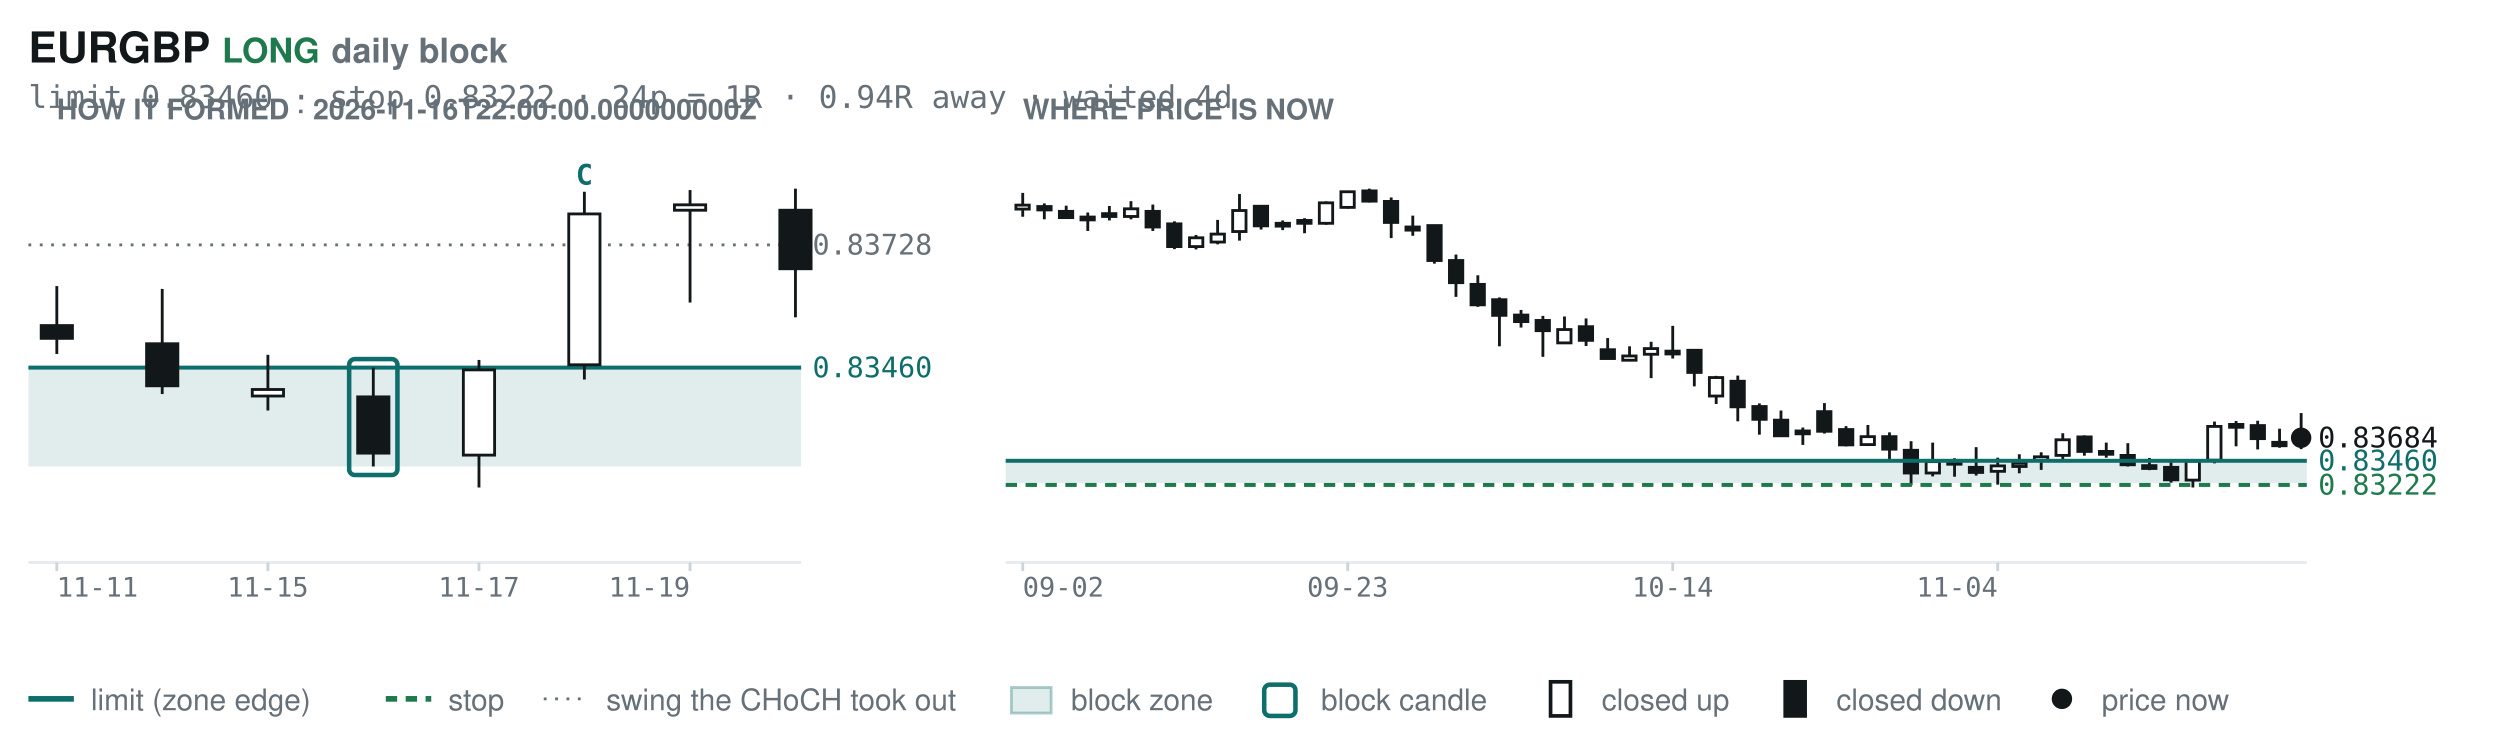
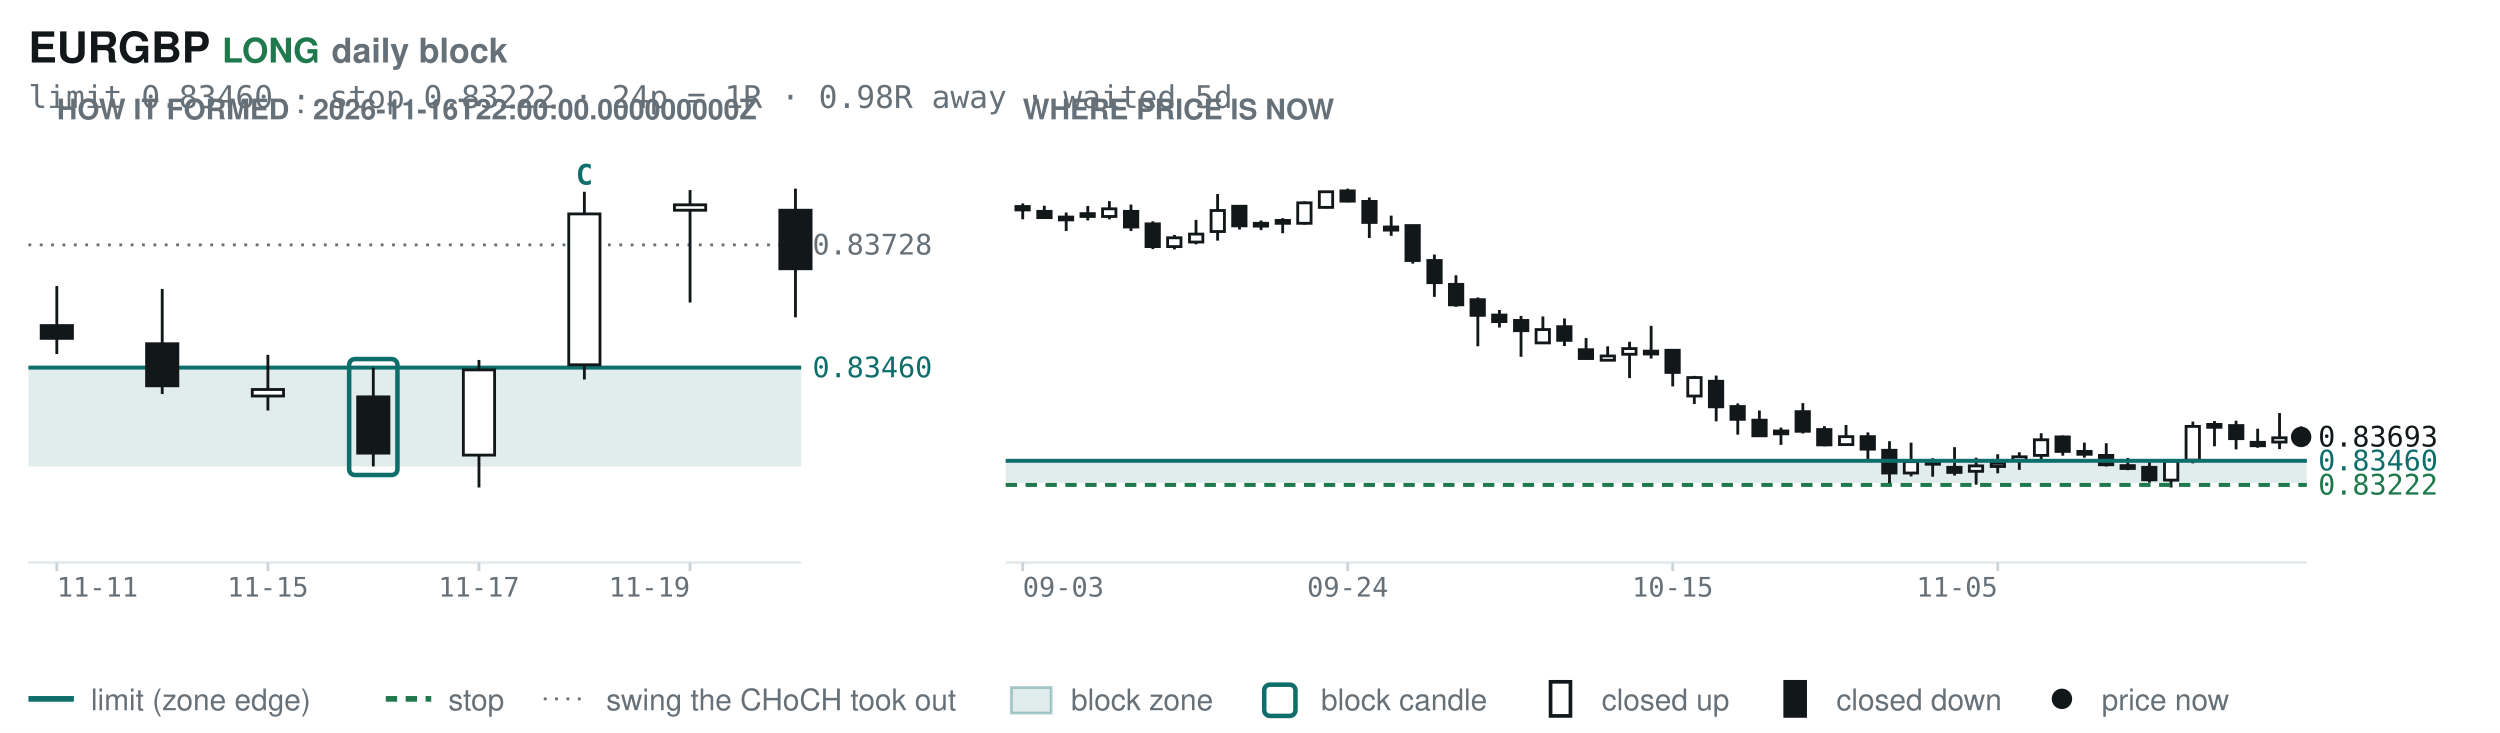
<svg xmlns="http://www.w3.org/2000/svg" viewBox="0 0 880 258" width="880" height="258" role="img" aria-label="EURGBP long order block: the candles that formed it, and where price is now">
  <rect width="880" height="258" fill="#FFFFFF" />
  <text x="10" y="22" fill="#12171A" font-family="system-ui,-apple-system,Segoe UI,Helvetica,Arial,sans-serif" font-size="15" font-weight="700">EURGBP <tspan fill="#1E7A4C" font-size="12">LONG</tspan>
    <tspan fill="#667078" font-size="12">daily block</tspan>
  </text>
-   <text x="10" y="38" fill="#667078" font-family="ui-monospace,SFMono-Regular,Menlo,Consolas,monospace" font-size="11">limit 0.83460 · stop 0.83222 · 24p = 1R · 0.94R away · waited 4d</text>
+   <text x="10" y="38" fill="#667078" font-family="ui-monospace,SFMono-Regular,Menlo,Consolas,monospace" font-size="11">limit 0.83460 · stop 0.83222 · 24p = 1R · 0.98R away · waited 5d</text>
  <text x="20" y="42" fill="#667078" font-family="system-ui,-apple-system,Segoe UI,Helvetica,Arial,sans-serif" font-size="10" font-weight="600">HOW IT FORMED · 2026-11-16T22:00:00.000000000Z</text>
  <text x="360" y="42" fill="#667078" font-family="system-ui,-apple-system,Segoe UI,Helvetica,Arial,sans-serif" font-size="10" font-weight="600">WHERE PRICE IS NOW</text>
  <rect x="10.0" y="129.4" width="272.0" height="34.8" fill="#0E6E6B1F" />
  <line x1="10.0" y1="86.2" x2="282.0" y2="86.2" stroke="#667078" stroke-width="1" stroke-dasharray="1 3" />
  <line x1="10.0" y1="129.4" x2="282.0" y2="129.4" stroke="#0E6E6B" stroke-width="1.4" />
  <line x1="20.0" y1="100.7" x2="20.0" y2="124.6" stroke="#12171A" stroke-width="1" />
  <rect x="14.5" y="114.6" width="11.0" height="4.5" fill="#12171A" stroke="#12171A" stroke-width="1" />
  <line x1="57.1" y1="101.7" x2="57.1" y2="138.7" stroke="#12171A" stroke-width="1" />
  <rect x="51.6" y="121.0" width="11.0" height="14.8" fill="#12171A" stroke="#12171A" stroke-width="1" />
  <line x1="94.3" y1="124.9" x2="94.3" y2="144.5" stroke="#12171A" stroke-width="1" />
  <rect x="88.8" y="137.1" width="11.0" height="2.3" fill="#FFFFFF" stroke="#12171A" stroke-width="1" />
  <line x1="131.4" y1="129.4" x2="131.4" y2="164.2" stroke="#12171A" stroke-width="1" />
  <rect x="125.9" y="139.7" width="11.0" height="19.8" fill="#12171A" stroke="#12171A" stroke-width="1" />
  <line x1="168.6" y1="126.7" x2="168.6" y2="171.6" stroke="#12171A" stroke-width="1" />
  <rect x="163.1" y="130.2" width="11.0" height="30.0" fill="#FFFFFF" stroke="#12171A" stroke-width="1" />
  <line x1="205.7" y1="67.5" x2="205.7" y2="133.6" stroke="#12171A" stroke-width="1" />
  <rect x="200.2" y="75.3" width="11.0" height="53.1" fill="#FFFFFF" stroke="#12171A" stroke-width="1" />
  <line x1="242.9" y1="66.9" x2="242.9" y2="106.5" stroke="#12171A" stroke-width="1" />
  <rect x="237.4" y="72.1" width="11.0" height="1.9" fill="#FFFFFF" stroke="#12171A" stroke-width="1" />
  <line x1="280.0" y1="66.4" x2="280.0" y2="111.7" stroke="#12171A" stroke-width="1" />
  <rect x="274.5" y="74.0" width="11.0" height="20.6" fill="#12171A" stroke="#12171A" stroke-width="1" />
  <rect x="122.9" y="126.4" width="17.0" height="40.8" fill="none" stroke="#0E6E6B" stroke-width="1.6" rx="2" />
  <text x="205.7" y="65" fill="#0E6E6B" text-anchor="middle" font-family="ui-monospace,SFMono-Regular,Menlo,Consolas,monospace" font-size="10" font-weight="700">C</text>
  <line x1="10.0" y1="198.0" x2="282.0" y2="198.0" stroke="#E6EBEE" stroke-width="1" />
  <line x1="20.0" y1="198.0" x2="20.0" y2="201.0" stroke="#CBD4D9" stroke-width="1" />
  <text x="20.0" y="210.0" fill="#667078" text-anchor="start" font-family="ui-monospace,SFMono-Regular,Menlo,Consolas,monospace" font-size="9.5">11-11</text>
  <line x1="94.3" y1="198.0" x2="94.3" y2="201.0" stroke="#CBD4D9" stroke-width="1" />
  <text x="94.3" y="210.0" fill="#667078" text-anchor="middle" font-family="ui-monospace,SFMono-Regular,Menlo,Consolas,monospace" font-size="9.5">11-15</text>
  <line x1="168.6" y1="198.0" x2="168.6" y2="201.0" stroke="#CBD4D9" stroke-width="1" />
  <text x="168.6" y="210.0" fill="#667078" text-anchor="middle" font-family="ui-monospace,SFMono-Regular,Menlo,Consolas,monospace" font-size="9.5">11-17</text>
  <line x1="242.9" y1="198.0" x2="242.9" y2="201.0" stroke="#CBD4D9" stroke-width="1" />
  <text x="242.9" y="210.0" fill="#667078" text-anchor="end" font-family="ui-monospace,SFMono-Regular,Menlo,Consolas,monospace" font-size="9.5">11-19</text>
  <text x="286.0" y="132.8" fill="#0E6E6B" font-family="ui-monospace,SFMono-Regular,Menlo,Consolas,monospace" font-size="10">0.83460</text>
  <text x="286.0" y="89.6" fill="#667078" font-family="ui-monospace,SFMono-Regular,Menlo,Consolas,monospace" font-size="10">0.83728</text>
  <rect x="354.0" y="162.2" width="458.0" height="7.8" fill="#0E6E6B1F" />
-   <line x1="360.0" y1="67.9" x2="360.0" y2="76.3" stroke="#12171A" stroke-width="1" />
-   <rect x="357.6" y="72.2" width="4.7" height="1.4" fill="#FFFFFF" stroke="#12171A" stroke-width="1" />
-   <line x1="367.6" y1="71.6" x2="367.6" y2="77.2" stroke="#12171A" stroke-width="1" />
-   <rect x="365.3" y="72.7" width="4.7" height="1.2" fill="#12171A" stroke="#12171A" stroke-width="1" />
-   <line x1="375.3" y1="72.4" x2="375.3" y2="76.9" stroke="#12171A" stroke-width="1" />
-   <rect x="372.9" y="74.4" width="4.7" height="2.2" fill="#12171A" stroke="#12171A" stroke-width="1" />
-   <line x1="382.9" y1="74.8" x2="382.9" y2="81.3" stroke="#12171A" stroke-width="1" />
-   <rect x="380.5" y="76.4" width="4.7" height="1.0" fill="#FFFFFF" stroke="#12171A" stroke-width="1" />
-   <line x1="390.5" y1="72.5" x2="390.5" y2="77.6" stroke="#12171A" stroke-width="1" />
-   <rect x="388.1" y="75.2" width="4.7" height="1.0" fill="#12171A" stroke="#12171A" stroke-width="1" />
-   <line x1="398.1" y1="70.8" x2="398.1" y2="77.2" stroke="#12171A" stroke-width="1" />
-   <rect x="395.8" y="73.5" width="4.7" height="2.7" fill="#FFFFFF" stroke="#12171A" stroke-width="1" />
-   <line x1="405.8" y1="72.0" x2="405.8" y2="81.3" stroke="#12171A" stroke-width="1" />
-   <rect x="403.4" y="74.4" width="4.7" height="5.5" fill="#12171A" stroke="#12171A" stroke-width="1" />
-   <line x1="413.4" y1="77.9" x2="413.4" y2="87.7" stroke="#12171A" stroke-width="1" />
-   <rect x="411.0" y="78.8" width="4.7" height="8.0" fill="#12171A" stroke="#12171A" stroke-width="1" />
-   <line x1="421.0" y1="82.7" x2="421.0" y2="87.8" stroke="#12171A" stroke-width="1" />
-   <rect x="418.7" y="83.7" width="4.7" height="3.1" fill="#FFFFFF" stroke="#12171A" stroke-width="1" />
-   <line x1="428.6" y1="77.4" x2="428.6" y2="86.0" stroke="#12171A" stroke-width="1" />
-   <rect x="426.3" y="82.4" width="4.7" height="2.8" fill="#FFFFFF" stroke="#12171A" stroke-width="1" />
-   <line x1="436.3" y1="68.3" x2="436.3" y2="84.7" stroke="#12171A" stroke-width="1" />
-   <rect x="433.9" y="74.1" width="4.7" height="7.4" fill="#FFFFFF" stroke="#12171A" stroke-width="1" />
-   <line x1="443.9" y1="72.2" x2="443.9" y2="80.8" stroke="#12171A" stroke-width="1" />
-   <rect x="441.5" y="72.6" width="4.7" height="6.9" fill="#12171A" stroke="#12171A" stroke-width="1" />
-   <line x1="451.5" y1="77.6" x2="451.5" y2="81.0" stroke="#12171A" stroke-width="1" />
-   <rect x="449.2" y="78.6" width="4.7" height="1.0" fill="#12171A" stroke="#12171A" stroke-width="1" />
-   <line x1="459.2" y1="76.8" x2="459.2" y2="82.1" stroke="#12171A" stroke-width="1" />
-   <rect x="456.8" y="77.6" width="4.7" height="1.0" fill="#12171A" stroke="#12171A" stroke-width="1" />
-   <line x1="466.8" y1="70.9" x2="466.8" y2="79.1" stroke="#12171A" stroke-width="1" />
-   <rect x="464.4" y="71.4" width="4.7" height="7.2" fill="#FFFFFF" stroke="#12171A" stroke-width="1" />
-   <line x1="474.4" y1="67.2" x2="474.4" y2="73.4" stroke="#12171A" stroke-width="1" />
-   <rect x="472.0" y="67.5" width="4.7" height="5.5" fill="#FFFFFF" stroke="#12171A" stroke-width="1" />
-   <line x1="482.0" y1="66.4" x2="482.0" y2="71.2" stroke="#12171A" stroke-width="1" />
-   <rect x="479.7" y="67.2" width="4.7" height="3.6" fill="#12171A" stroke="#12171A" stroke-width="1" />
-   <line x1="489.7" y1="69.5" x2="489.7" y2="83.8" stroke="#12171A" stroke-width="1" />
-   <rect x="487.3" y="70.9" width="4.7" height="7.4" fill="#12171A" stroke="#12171A" stroke-width="1" />
-   <line x1="497.3" y1="75.9" x2="497.3" y2="83.0" stroke="#12171A" stroke-width="1" />
-   <rect x="494.9" y="79.9" width="4.7" height="1.1" fill="#12171A" stroke="#12171A" stroke-width="1" />
-   <line x1="504.9" y1="79.4" x2="504.9" y2="92.8" stroke="#12171A" stroke-width="1" />
-   <rect x="502.6" y="79.4" width="4.7" height="12.3" fill="#12171A" stroke="#12171A" stroke-width="1" />
-   <line x1="512.5" y1="89.6" x2="512.5" y2="104.5" stroke="#12171A" stroke-width="1" />
-   <rect x="510.2" y="91.7" width="4.7" height="7.8" fill="#12171A" stroke="#12171A" stroke-width="1" />
-   <line x1="520.2" y1="96.9" x2="520.2" y2="108.0" stroke="#12171A" stroke-width="1" />
-   <rect x="517.8" y="100.1" width="4.7" height="7.2" fill="#12171A" stroke="#12171A" stroke-width="1" />
-   <line x1="527.8" y1="104.7" x2="527.8" y2="121.9" stroke="#12171A" stroke-width="1" />
-   <rect x="525.4" y="105.5" width="4.7" height="5.5" fill="#12171A" stroke="#12171A" stroke-width="1" />
-   <line x1="535.4" y1="109.1" x2="535.4" y2="115.3" stroke="#12171A" stroke-width="1" />
-   <rect x="533.1" y="110.9" width="4.7" height="2.3" fill="#12171A" stroke="#12171A" stroke-width="1" />
-   <line x1="543.1" y1="111.2" x2="543.1" y2="125.6" stroke="#12171A" stroke-width="1" />
-   <rect x="540.7" y="112.8" width="4.7" height="3.6" fill="#12171A" stroke="#12171A" stroke-width="1" />
-   <line x1="550.7" y1="111.4" x2="550.7" y2="120.7" stroke="#12171A" stroke-width="1" />
-   <rect x="548.3" y="116.0" width="4.7" height="4.7" fill="#FFFFFF" stroke="#12171A" stroke-width="1" />
-   <line x1="558.3" y1="112.1" x2="558.3" y2="121.8" stroke="#12171A" stroke-width="1" />
-   <rect x="555.9" y="115.0" width="4.7" height="4.8" fill="#12171A" stroke="#12171A" stroke-width="1" />
-   <line x1="565.9" y1="119.0" x2="565.9" y2="126.4" stroke="#12171A" stroke-width="1" />
-   <rect x="563.6" y="123.1" width="4.7" height="3.1" fill="#12171A" stroke="#12171A" stroke-width="1" />
-   <line x1="573.6" y1="121.9" x2="573.6" y2="127.1" stroke="#12171A" stroke-width="1" />
-   <rect x="571.2" y="125.3" width="4.7" height="1.5" fill="#FFFFFF" stroke="#12171A" stroke-width="1" />
-   <line x1="581.2" y1="120.3" x2="581.2" y2="133.1" stroke="#12171A" stroke-width="1" />
-   <rect x="578.8" y="122.7" width="4.7" height="2.0" fill="#FFFFFF" stroke="#12171A" stroke-width="1" />
-   <line x1="588.8" y1="114.7" x2="588.8" y2="126.2" stroke="#12171A" stroke-width="1" />
-   <rect x="586.4" y="123.6" width="4.7" height="1.0" fill="#12171A" stroke="#12171A" stroke-width="1" />
-   <line x1="596.4" y1="123.1" x2="596.4" y2="136.0" stroke="#12171A" stroke-width="1" />
-   <rect x="594.1" y="123.3" width="4.7" height="7.8" fill="#12171A" stroke="#12171A" stroke-width="1" />
-   <line x1="604.1" y1="132.3" x2="604.1" y2="142.2" stroke="#12171A" stroke-width="1" />
-   <rect x="601.7" y="132.9" width="4.7" height="6.5" fill="#FFFFFF" stroke="#12171A" stroke-width="1" />
-   <line x1="611.7" y1="132.2" x2="611.7" y2="148.3" stroke="#12171A" stroke-width="1" />
-   <rect x="609.3" y="134.2" width="4.7" height="9.0" fill="#12171A" stroke="#12171A" stroke-width="1" />
-   <line x1="619.3" y1="142.0" x2="619.3" y2="153.0" stroke="#12171A" stroke-width="1" />
-   <rect x="617.0" y="143.1" width="4.7" height="4.5" fill="#12171A" stroke="#12171A" stroke-width="1" />
-   <line x1="626.9" y1="144.5" x2="626.9" y2="153.8" stroke="#12171A" stroke-width="1" />
-   <rect x="624.6" y="147.9" width="4.7" height="5.5" fill="#12171A" stroke="#12171A" stroke-width="1" />
-   <line x1="634.6" y1="150.5" x2="634.6" y2="156.6" stroke="#12171A" stroke-width="1" />
-   <rect x="632.2" y="151.7" width="4.7" height="1.0" fill="#FFFFFF" stroke="#12171A" stroke-width="1" />
-   <line x1="642.2" y1="141.9" x2="642.2" y2="152.6" stroke="#12171A" stroke-width="1" />
-   <rect x="639.8" y="144.9" width="4.7" height="6.9" fill="#12171A" stroke="#12171A" stroke-width="1" />
-   <line x1="649.8" y1="150.0" x2="649.8" y2="157.1" stroke="#12171A" stroke-width="1" />
-   <rect x="647.5" y="151.2" width="4.7" height="5.4" fill="#12171A" stroke="#12171A" stroke-width="1" />
-   <line x1="657.5" y1="149.6" x2="657.5" y2="157.0" stroke="#12171A" stroke-width="1" />
-   <rect x="655.1" y="153.7" width="4.7" height="2.8" fill="#FFFFFF" stroke="#12171A" stroke-width="1" />
-   <line x1="665.1" y1="152.2" x2="665.1" y2="162.5" stroke="#12171A" stroke-width="1" />
-   <rect x="662.7" y="153.7" width="4.7" height="4.4" fill="#12171A" stroke="#12171A" stroke-width="1" />
-   <line x1="672.7" y1="155.3" x2="672.7" y2="170.8" stroke="#12171A" stroke-width="1" />
-   <rect x="670.3" y="158.5" width="4.7" height="8.0" fill="#12171A" stroke="#12171A" stroke-width="1" />
-   <line x1="680.3" y1="155.8" x2="680.3" y2="167.7" stroke="#12171A" stroke-width="1" />
-   <rect x="678.0" y="162.5" width="4.7" height="4.0" fill="#FFFFFF" stroke="#12171A" stroke-width="1" />
-   <line x1="688.0" y1="161.3" x2="688.0" y2="167.8" stroke="#12171A" stroke-width="1" />
-   <rect x="685.6" y="162.1" width="4.7" height="1.3" fill="#12171A" stroke="#12171A" stroke-width="1" />
-   <line x1="695.6" y1="157.4" x2="695.6" y2="167.4" stroke="#12171A" stroke-width="1" />
-   <rect x="693.2" y="164.5" width="4.7" height="1.8" fill="#12171A" stroke="#12171A" stroke-width="1" />
-   <line x1="703.2" y1="161.1" x2="703.2" y2="170.6" stroke="#12171A" stroke-width="1" />
-   <rect x="700.9" y="164.0" width="4.7" height="1.9" fill="#FFFFFF" stroke="#12171A" stroke-width="1" />
-   <line x1="710.8" y1="159.9" x2="710.8" y2="166.6" stroke="#12171A" stroke-width="1" />
-   <rect x="708.5" y="163.1" width="4.7" height="1.1" fill="#FFFFFF" stroke="#12171A" stroke-width="1" />
-   <line x1="718.5" y1="159.2" x2="718.5" y2="165.4" stroke="#12171A" stroke-width="1" />
-   <rect x="716.1" y="160.8" width="4.7" height="1.3" fill="#FFFFFF" stroke="#12171A" stroke-width="1" />
-   <line x1="726.1" y1="152.5" x2="726.1" y2="162.6" stroke="#12171A" stroke-width="1" />
-   <rect x="723.7" y="154.8" width="4.7" height="5.5" fill="#FFFFFF" stroke="#12171A" stroke-width="1" />
-   <line x1="733.7" y1="153.3" x2="733.7" y2="160.4" stroke="#12171A" stroke-width="1" />
-   <rect x="731.4" y="153.8" width="4.7" height="5.1" fill="#12171A" stroke="#12171A" stroke-width="1" />
-   <line x1="741.4" y1="155.8" x2="741.4" y2="161.1" stroke="#12171A" stroke-width="1" />
-   <rect x="739.0" y="158.9" width="4.7" height="1.0" fill="#12171A" stroke="#12171A" stroke-width="1" />
-   <line x1="749.0" y1="156.0" x2="749.0" y2="164.2" stroke="#12171A" stroke-width="1" />
-   <rect x="746.6" y="160.3" width="4.7" height="3.3" fill="#12171A" stroke="#12171A" stroke-width="1" />
-   <line x1="756.6" y1="161.2" x2="756.6" y2="165.5" stroke="#12171A" stroke-width="1" />
-   <rect x="754.2" y="163.9" width="4.7" height="1.0" fill="#FFFFFF" stroke="#12171A" stroke-width="1" />
-   <line x1="764.2" y1="162.2" x2="764.2" y2="169.9" stroke="#12171A" stroke-width="1" />
-   <rect x="761.9" y="164.5" width="4.7" height="4.4" fill="#12171A" stroke="#12171A" stroke-width="1" />
-   <line x1="771.9" y1="161.6" x2="771.9" y2="171.6" stroke="#12171A" stroke-width="1" />
-   <rect x="769.5" y="162.3" width="4.7" height="6.7" fill="#FFFFFF" stroke="#12171A" stroke-width="1" />
-   <line x1="779.5" y1="148.4" x2="779.5" y2="163.1" stroke="#12171A" stroke-width="1" />
-   <rect x="777.1" y="150.1" width="4.7" height="11.9" fill="#FFFFFF" stroke="#12171A" stroke-width="1" />
-   <line x1="787.1" y1="148.2" x2="787.1" y2="157.1" stroke="#12171A" stroke-width="1" />
-   <rect x="784.8" y="149.4" width="4.7" height="1.0" fill="#FFFFFF" stroke="#12171A" stroke-width="1" />
-   <line x1="794.7" y1="148.1" x2="794.7" y2="158.2" stroke="#12171A" stroke-width="1" />
-   <rect x="792.4" y="149.8" width="4.7" height="4.6" fill="#12171A" stroke="#12171A" stroke-width="1" />
-   <line x1="802.4" y1="150.9" x2="802.4" y2="157.6" stroke="#12171A" stroke-width="1" />
-   <rect x="800.0" y="155.7" width="4.7" height="1.2" fill="#12171A" stroke="#12171A" stroke-width="1" />
-   <line x1="810.0" y1="145.4" x2="810.0" y2="158.1" stroke="#12171A" stroke-width="1" />
-   <rect x="807.6" y="154.1" width="4.7" height="1.5" fill="#FFFFFF" stroke="#12171A" stroke-width="1" />
+   <line x1="360.0" y1="71.6" x2="360.0" y2="77.2" stroke="#12171A" stroke-width="1" />
+   <rect x="357.6" y="72.7" width="4.7" height="1.2" fill="#12171A" stroke="#12171A" stroke-width="1" />
+   <line x1="367.6" y1="72.4" x2="367.6" y2="76.9" stroke="#12171A" stroke-width="1" />
+   <rect x="365.3" y="74.4" width="4.7" height="2.2" fill="#12171A" stroke="#12171A" stroke-width="1" />
+   <line x1="375.3" y1="74.8" x2="375.3" y2="81.3" stroke="#12171A" stroke-width="1" />
+   <rect x="372.9" y="76.4" width="4.7" height="1.0" fill="#FFFFFF" stroke="#12171A" stroke-width="1" />
+   <line x1="382.9" y1="72.5" x2="382.9" y2="77.6" stroke="#12171A" stroke-width="1" />
+   <rect x="380.5" y="75.2" width="4.7" height="1.0" fill="#12171A" stroke="#12171A" stroke-width="1" />
+   <line x1="390.5" y1="70.8" x2="390.5" y2="77.2" stroke="#12171A" stroke-width="1" />
+   <rect x="388.1" y="73.5" width="4.7" height="2.7" fill="#FFFFFF" stroke="#12171A" stroke-width="1" />
+   <line x1="398.1" y1="72.0" x2="398.1" y2="81.3" stroke="#12171A" stroke-width="1" />
+   <rect x="395.8" y="74.4" width="4.7" height="5.5" fill="#12171A" stroke="#12171A" stroke-width="1" />
+   <line x1="405.8" y1="77.9" x2="405.8" y2="87.7" stroke="#12171A" stroke-width="1" />
+   <rect x="403.4" y="78.8" width="4.7" height="8.0" fill="#12171A" stroke="#12171A" stroke-width="1" />
+   <line x1="413.4" y1="82.7" x2="413.4" y2="87.8" stroke="#12171A" stroke-width="1" />
+   <rect x="411.0" y="83.7" width="4.7" height="3.1" fill="#FFFFFF" stroke="#12171A" stroke-width="1" />
+   <line x1="421.0" y1="77.4" x2="421.0" y2="86.0" stroke="#12171A" stroke-width="1" />
+   <rect x="418.7" y="82.4" width="4.7" height="2.8" fill="#FFFFFF" stroke="#12171A" stroke-width="1" />
+   <line x1="428.6" y1="68.3" x2="428.6" y2="84.7" stroke="#12171A" stroke-width="1" />
+   <rect x="426.3" y="74.1" width="4.7" height="7.4" fill="#FFFFFF" stroke="#12171A" stroke-width="1" />
+   <line x1="436.3" y1="72.2" x2="436.3" y2="80.8" stroke="#12171A" stroke-width="1" />
+   <rect x="433.9" y="72.6" width="4.7" height="6.9" fill="#12171A" stroke="#12171A" stroke-width="1" />
+   <line x1="443.9" y1="77.6" x2="443.9" y2="81.0" stroke="#12171A" stroke-width="1" />
+   <rect x="441.5" y="78.6" width="4.7" height="1.0" fill="#12171A" stroke="#12171A" stroke-width="1" />
+   <line x1="451.5" y1="76.8" x2="451.5" y2="82.1" stroke="#12171A" stroke-width="1" />
+   <rect x="449.2" y="77.6" width="4.7" height="1.0" fill="#12171A" stroke="#12171A" stroke-width="1" />
+   <line x1="459.2" y1="70.9" x2="459.2" y2="79.1" stroke="#12171A" stroke-width="1" />
+   <rect x="456.8" y="71.4" width="4.7" height="7.2" fill="#FFFFFF" stroke="#12171A" stroke-width="1" />
+   <line x1="466.8" y1="67.2" x2="466.8" y2="73.4" stroke="#12171A" stroke-width="1" />
+   <rect x="464.4" y="67.5" width="4.7" height="5.5" fill="#FFFFFF" stroke="#12171A" stroke-width="1" />
+   <line x1="474.4" y1="66.4" x2="474.4" y2="71.2" stroke="#12171A" stroke-width="1" />
+   <rect x="472.0" y="67.2" width="4.7" height="3.6" fill="#12171A" stroke="#12171A" stroke-width="1" />
+   <line x1="482.0" y1="69.5" x2="482.0" y2="83.8" stroke="#12171A" stroke-width="1" />
+   <rect x="479.7" y="70.9" width="4.7" height="7.4" fill="#12171A" stroke="#12171A" stroke-width="1" />
+   <line x1="489.7" y1="75.9" x2="489.7" y2="83.0" stroke="#12171A" stroke-width="1" />
+   <rect x="487.3" y="79.9" width="4.7" height="1.1" fill="#12171A" stroke="#12171A" stroke-width="1" />
+   <line x1="497.3" y1="79.4" x2="497.3" y2="92.8" stroke="#12171A" stroke-width="1" />
+   <rect x="494.9" y="79.4" width="4.7" height="12.3" fill="#12171A" stroke="#12171A" stroke-width="1" />
+   <line x1="504.9" y1="89.6" x2="504.9" y2="104.5" stroke="#12171A" stroke-width="1" />
+   <rect x="502.6" y="91.7" width="4.7" height="7.8" fill="#12171A" stroke="#12171A" stroke-width="1" />
+   <line x1="512.5" y1="96.9" x2="512.5" y2="108.0" stroke="#12171A" stroke-width="1" />
+   <rect x="510.2" y="100.1" width="4.7" height="7.2" fill="#12171A" stroke="#12171A" stroke-width="1" />
+   <line x1="520.2" y1="104.7" x2="520.2" y2="121.9" stroke="#12171A" stroke-width="1" />
+   <rect x="517.8" y="105.5" width="4.7" height="5.5" fill="#12171A" stroke="#12171A" stroke-width="1" />
+   <line x1="527.8" y1="109.1" x2="527.8" y2="115.3" stroke="#12171A" stroke-width="1" />
+   <rect x="525.4" y="110.9" width="4.7" height="2.3" fill="#12171A" stroke="#12171A" stroke-width="1" />
+   <line x1="535.4" y1="111.2" x2="535.4" y2="125.6" stroke="#12171A" stroke-width="1" />
+   <rect x="533.1" y="112.8" width="4.7" height="3.6" fill="#12171A" stroke="#12171A" stroke-width="1" />
+   <line x1="543.1" y1="111.4" x2="543.1" y2="120.7" stroke="#12171A" stroke-width="1" />
+   <rect x="540.7" y="116.0" width="4.7" height="4.7" fill="#FFFFFF" stroke="#12171A" stroke-width="1" />
+   <line x1="550.7" y1="112.1" x2="550.7" y2="121.8" stroke="#12171A" stroke-width="1" />
+   <rect x="548.3" y="115.0" width="4.7" height="4.8" fill="#12171A" stroke="#12171A" stroke-width="1" />
+   <line x1="558.3" y1="119.0" x2="558.3" y2="126.4" stroke="#12171A" stroke-width="1" />
+   <rect x="555.9" y="123.1" width="4.7" height="3.1" fill="#12171A" stroke="#12171A" stroke-width="1" />
+   <line x1="565.9" y1="121.9" x2="565.9" y2="127.1" stroke="#12171A" stroke-width="1" />
+   <rect x="563.6" y="125.3" width="4.7" height="1.5" fill="#FFFFFF" stroke="#12171A" stroke-width="1" />
+   <line x1="573.6" y1="120.3" x2="573.6" y2="133.1" stroke="#12171A" stroke-width="1" />
+   <rect x="571.2" y="122.7" width="4.7" height="2.0" fill="#FFFFFF" stroke="#12171A" stroke-width="1" />
+   <line x1="581.2" y1="114.7" x2="581.2" y2="126.2" stroke="#12171A" stroke-width="1" />
+   <rect x="578.8" y="123.6" width="4.7" height="1.0" fill="#12171A" stroke="#12171A" stroke-width="1" />
+   <line x1="588.8" y1="123.1" x2="588.8" y2="136.0" stroke="#12171A" stroke-width="1" />
+   <rect x="586.4" y="123.3" width="4.7" height="7.8" fill="#12171A" stroke="#12171A" stroke-width="1" />
+   <line x1="596.4" y1="132.3" x2="596.4" y2="142.2" stroke="#12171A" stroke-width="1" />
+   <rect x="594.1" y="132.9" width="4.7" height="6.5" fill="#FFFFFF" stroke="#12171A" stroke-width="1" />
+   <line x1="604.1" y1="132.2" x2="604.1" y2="148.3" stroke="#12171A" stroke-width="1" />
+   <rect x="601.7" y="134.2" width="4.7" height="9.0" fill="#12171A" stroke="#12171A" stroke-width="1" />
+   <line x1="611.7" y1="142.0" x2="611.7" y2="153.0" stroke="#12171A" stroke-width="1" />
+   <rect x="609.3" y="143.1" width="4.7" height="4.5" fill="#12171A" stroke="#12171A" stroke-width="1" />
+   <line x1="619.3" y1="144.5" x2="619.3" y2="153.8" stroke="#12171A" stroke-width="1" />
+   <rect x="617.0" y="147.9" width="4.7" height="5.5" fill="#12171A" stroke="#12171A" stroke-width="1" />
+   <line x1="626.9" y1="150.5" x2="626.9" y2="156.6" stroke="#12171A" stroke-width="1" />
+   <rect x="624.6" y="151.7" width="4.7" height="1.0" fill="#FFFFFF" stroke="#12171A" stroke-width="1" />
+   <line x1="634.6" y1="141.9" x2="634.6" y2="152.6" stroke="#12171A" stroke-width="1" />
+   <rect x="632.2" y="144.9" width="4.7" height="6.9" fill="#12171A" stroke="#12171A" stroke-width="1" />
+   <line x1="642.2" y1="150.0" x2="642.2" y2="157.1" stroke="#12171A" stroke-width="1" />
+   <rect x="639.8" y="151.2" width="4.7" height="5.4" fill="#12171A" stroke="#12171A" stroke-width="1" />
+   <line x1="649.8" y1="149.6" x2="649.8" y2="157.0" stroke="#12171A" stroke-width="1" />
+   <rect x="647.5" y="153.7" width="4.7" height="2.8" fill="#FFFFFF" stroke="#12171A" stroke-width="1" />
+   <line x1="657.5" y1="152.2" x2="657.5" y2="162.5" stroke="#12171A" stroke-width="1" />
+   <rect x="655.1" y="153.7" width="4.7" height="4.4" fill="#12171A" stroke="#12171A" stroke-width="1" />
+   <line x1="665.1" y1="155.3" x2="665.1" y2="170.8" stroke="#12171A" stroke-width="1" />
+   <rect x="662.7" y="158.5" width="4.7" height="8.0" fill="#12171A" stroke="#12171A" stroke-width="1" />
+   <line x1="672.7" y1="155.8" x2="672.7" y2="167.7" stroke="#12171A" stroke-width="1" />
+   <rect x="670.3" y="162.5" width="4.7" height="4.0" fill="#FFFFFF" stroke="#12171A" stroke-width="1" />
+   <line x1="680.3" y1="161.3" x2="680.3" y2="167.8" stroke="#12171A" stroke-width="1" />
+   <rect x="678.0" y="162.1" width="4.7" height="1.3" fill="#12171A" stroke="#12171A" stroke-width="1" />
+   <line x1="688.0" y1="157.4" x2="688.0" y2="167.4" stroke="#12171A" stroke-width="1" />
+   <rect x="685.6" y="164.5" width="4.7" height="1.8" fill="#12171A" stroke="#12171A" stroke-width="1" />
+   <line x1="695.6" y1="161.1" x2="695.6" y2="170.6" stroke="#12171A" stroke-width="1" />
+   <rect x="693.2" y="164.0" width="4.7" height="1.9" fill="#FFFFFF" stroke="#12171A" stroke-width="1" />
+   <line x1="703.2" y1="159.9" x2="703.2" y2="166.6" stroke="#12171A" stroke-width="1" />
+   <rect x="700.9" y="163.1" width="4.7" height="1.1" fill="#FFFFFF" stroke="#12171A" stroke-width="1" />
+   <line x1="710.8" y1="159.2" x2="710.8" y2="165.4" stroke="#12171A" stroke-width="1" />
+   <rect x="708.5" y="160.8" width="4.7" height="1.3" fill="#FFFFFF" stroke="#12171A" stroke-width="1" />
+   <line x1="718.5" y1="152.5" x2="718.5" y2="162.6" stroke="#12171A" stroke-width="1" />
+   <rect x="716.1" y="154.8" width="4.7" height="5.5" fill="#FFFFFF" stroke="#12171A" stroke-width="1" />
+   <line x1="726.1" y1="153.3" x2="726.1" y2="160.4" stroke="#12171A" stroke-width="1" />
+   <rect x="723.7" y="153.8" width="4.7" height="5.1" fill="#12171A" stroke="#12171A" stroke-width="1" />
+   <line x1="733.7" y1="155.8" x2="733.7" y2="161.1" stroke="#12171A" stroke-width="1" />
+   <rect x="731.4" y="158.9" width="4.7" height="1.0" fill="#12171A" stroke="#12171A" stroke-width="1" />
+   <line x1="741.4" y1="156.0" x2="741.4" y2="164.2" stroke="#12171A" stroke-width="1" />
+   <rect x="739.0" y="160.3" width="4.7" height="3.3" fill="#12171A" stroke="#12171A" stroke-width="1" />
+   <line x1="749.0" y1="161.2" x2="749.0" y2="165.5" stroke="#12171A" stroke-width="1" />
+   <rect x="746.6" y="163.9" width="4.7" height="1.0" fill="#FFFFFF" stroke="#12171A" stroke-width="1" />
+   <line x1="756.6" y1="162.2" x2="756.6" y2="169.9" stroke="#12171A" stroke-width="1" />
+   <rect x="754.2" y="164.5" width="4.7" height="4.4" fill="#12171A" stroke="#12171A" stroke-width="1" />
+   <line x1="764.2" y1="161.6" x2="764.2" y2="171.6" stroke="#12171A" stroke-width="1" />
+   <rect x="761.9" y="162.3" width="4.7" height="6.7" fill="#FFFFFF" stroke="#12171A" stroke-width="1" />
+   <line x1="771.9" y1="148.4" x2="771.9" y2="163.1" stroke="#12171A" stroke-width="1" />
+   <rect x="769.5" y="150.1" width="4.7" height="11.9" fill="#FFFFFF" stroke="#12171A" stroke-width="1" />
+   <line x1="779.5" y1="148.2" x2="779.5" y2="157.1" stroke="#12171A" stroke-width="1" />
+   <rect x="777.1" y="149.4" width="4.7" height="1.0" fill="#FFFFFF" stroke="#12171A" stroke-width="1" />
+   <line x1="787.1" y1="148.1" x2="787.1" y2="158.2" stroke="#12171A" stroke-width="1" />
+   <rect x="784.8" y="149.8" width="4.7" height="4.6" fill="#12171A" stroke="#12171A" stroke-width="1" />
+   <line x1="794.7" y1="150.9" x2="794.7" y2="157.6" stroke="#12171A" stroke-width="1" />
+   <rect x="792.4" y="155.7" width="4.7" height="1.2" fill="#12171A" stroke="#12171A" stroke-width="1" />
+   <line x1="802.4" y1="145.4" x2="802.4" y2="158.1" stroke="#12171A" stroke-width="1" />
+   <rect x="800.0" y="154.1" width="4.7" height="1.5" fill="#FFFFFF" stroke="#12171A" stroke-width="1" />
+   <line x1="810.0" y1="150.1" x2="810.0" y2="156.0" stroke="#12171A" stroke-width="1" />
+   <rect x="807.6" y="153.5" width="4.7" height="1.0" fill="#12171A" stroke="#12171A" stroke-width="1" />
  <line x1="354.0" y1="162.2" x2="812.0" y2="162.2" stroke="#0E6E6B" stroke-width="1.4" />
  <line x1="354.0" y1="170.7" x2="812.0" y2="170.7" stroke="#1E7A4C" stroke-width="1.4" stroke-dasharray="4 3" />
-   <circle cx="810.0" cy="154.1" r="3.6" fill="#12171A" />
+   <circle cx="810.0" cy="153.8" r="3.6" fill="#12171A" />
  <line x1="354.0" y1="198.0" x2="812.0" y2="198.0" stroke="#E6EBEE" stroke-width="1" />
  <line x1="360.0" y1="198.0" x2="360.0" y2="201.0" stroke="#CBD4D9" stroke-width="1" />
-   <text x="360.0" y="210.0" fill="#667078" text-anchor="start" font-family="ui-monospace,SFMono-Regular,Menlo,Consolas,monospace" font-size="9.5">09-02</text>
+   <text x="360.0" y="210.0" fill="#667078" text-anchor="start" font-family="ui-monospace,SFMono-Regular,Menlo,Consolas,monospace" font-size="9.5">09-03</text>
  <line x1="474.4" y1="198.0" x2="474.4" y2="201.0" stroke="#CBD4D9" stroke-width="1" />
-   <text x="474.4" y="210.0" fill="#667078" text-anchor="middle" font-family="ui-monospace,SFMono-Regular,Menlo,Consolas,monospace" font-size="9.5">09-23</text>
+   <text x="474.4" y="210.0" fill="#667078" text-anchor="middle" font-family="ui-monospace,SFMono-Regular,Menlo,Consolas,monospace" font-size="9.5">09-24</text>
  <line x1="588.8" y1="198.0" x2="588.8" y2="201.0" stroke="#CBD4D9" stroke-width="1" />
-   <text x="588.8" y="210.0" fill="#667078" text-anchor="middle" font-family="ui-monospace,SFMono-Regular,Menlo,Consolas,monospace" font-size="9.5">10-14</text>
+   <text x="588.8" y="210.0" fill="#667078" text-anchor="middle" font-family="ui-monospace,SFMono-Regular,Menlo,Consolas,monospace" font-size="9.5">10-15</text>
  <line x1="703.2" y1="198.0" x2="703.2" y2="201.0" stroke="#CBD4D9" stroke-width="1" />
-   <text x="703.2" y="210.0" fill="#667078" text-anchor="end" font-family="ui-monospace,SFMono-Regular,Menlo,Consolas,monospace" font-size="9.5">11-04</text>
+   <text x="703.2" y="210.0" fill="#667078" text-anchor="end" font-family="ui-monospace,SFMono-Regular,Menlo,Consolas,monospace" font-size="9.5">11-05</text>
  <text x="816.0" y="165.6" fill="#0E6E6B" font-family="ui-monospace,SFMono-Regular,Menlo,Consolas,monospace" font-size="10">0.83460</text>
  <text x="816.0" y="174.1" fill="#1E7A4C" font-family="ui-monospace,SFMono-Regular,Menlo,Consolas,monospace" font-size="10">0.83222</text>
-   <text x="816.0" y="157.5" fill="#12171A" font-family="ui-monospace,SFMono-Regular,Menlo,Consolas,monospace" font-size="10">0.83684</text>
+   <text x="816.0" y="157.2" fill="#12171A" font-family="ui-monospace,SFMono-Regular,Menlo,Consolas,monospace" font-size="10">0.83693</text>
  <g transform="translate(10.0,242)">
    <line x1="0" y1="4" x2="16" y2="4" stroke="#0E6E6B" stroke-width="2" />
    <text x="22" y="8" fill="#667078" font-family="system-ui,-apple-system,Segoe UI,Helvetica,Arial,sans-serif" font-size="10.5">limit (zone edge)</text>
  </g>
  <g transform="translate(135.8,242)">
    <line x1="0" y1="4" x2="16" y2="4" stroke="#1E7A4C" stroke-width="2" stroke-dasharray="4 3" />
    <text x="22" y="8" fill="#667078" font-family="system-ui,-apple-system,Segoe UI,Helvetica,Arial,sans-serif" font-size="10.5">stop</text>
  </g>
  <g transform="translate(191.4,242)">
    <line x1="0" y1="4" x2="16" y2="4" stroke="#667078" stroke-width="1" stroke-dasharray="1 3" />
    <text x="22" y="8" fill="#667078" font-family="system-ui,-apple-system,Segoe UI,Helvetica,Arial,sans-serif" font-size="10.5">swing the CHoCH took out</text>
  </g>
  <g transform="translate(355.0,242)">
    <rect x="1" y="0" width="14" height="9" fill="#0E6E6B1F" stroke="#0E6E6B55" />
    <text x="22" y="8" fill="#667078" font-family="system-ui,-apple-system,Segoe UI,Helvetica,Arial,sans-serif" font-size="10.5">block zone</text>
  </g>
  <g transform="translate(443.0,242)">
    <rect x="2" y="-1" width="11" height="11" fill="none" stroke="#0E6E6B" stroke-width="1.6" rx="2" />
    <text x="22" y="8" fill="#667078" font-family="system-ui,-apple-system,Segoe UI,Helvetica,Arial,sans-serif" font-size="10.5">block candle</text>
  </g>
  <g transform="translate(541.8,242)">
    <rect x="4" y="-2" width="7" height="12" fill="#FFFFFF" stroke="#12171A" stroke-width="1.3" />
    <text x="22" y="8" fill="#667078" font-family="system-ui,-apple-system,Segoe UI,Helvetica,Arial,sans-serif" font-size="10.5">closed up</text>
  </g>
  <g transform="translate(624.4,242)">
    <rect x="4" y="-2" width="7" height="12" fill="#12171A" stroke="#12171A" stroke-width="1.3" />
    <text x="22" y="8" fill="#667078" font-family="system-ui,-apple-system,Segoe UI,Helvetica,Arial,sans-serif" font-size="10.5">closed down</text>
  </g>
  <g transform="translate(717.8,242)">
    <circle cx="8" cy="4" r="3.6" fill="#12171A" />
    <text x="22" y="8" fill="#667078" font-family="system-ui,-apple-system,Segoe UI,Helvetica,Arial,sans-serif" font-size="10.5">price now</text>
  </g>
</svg>
